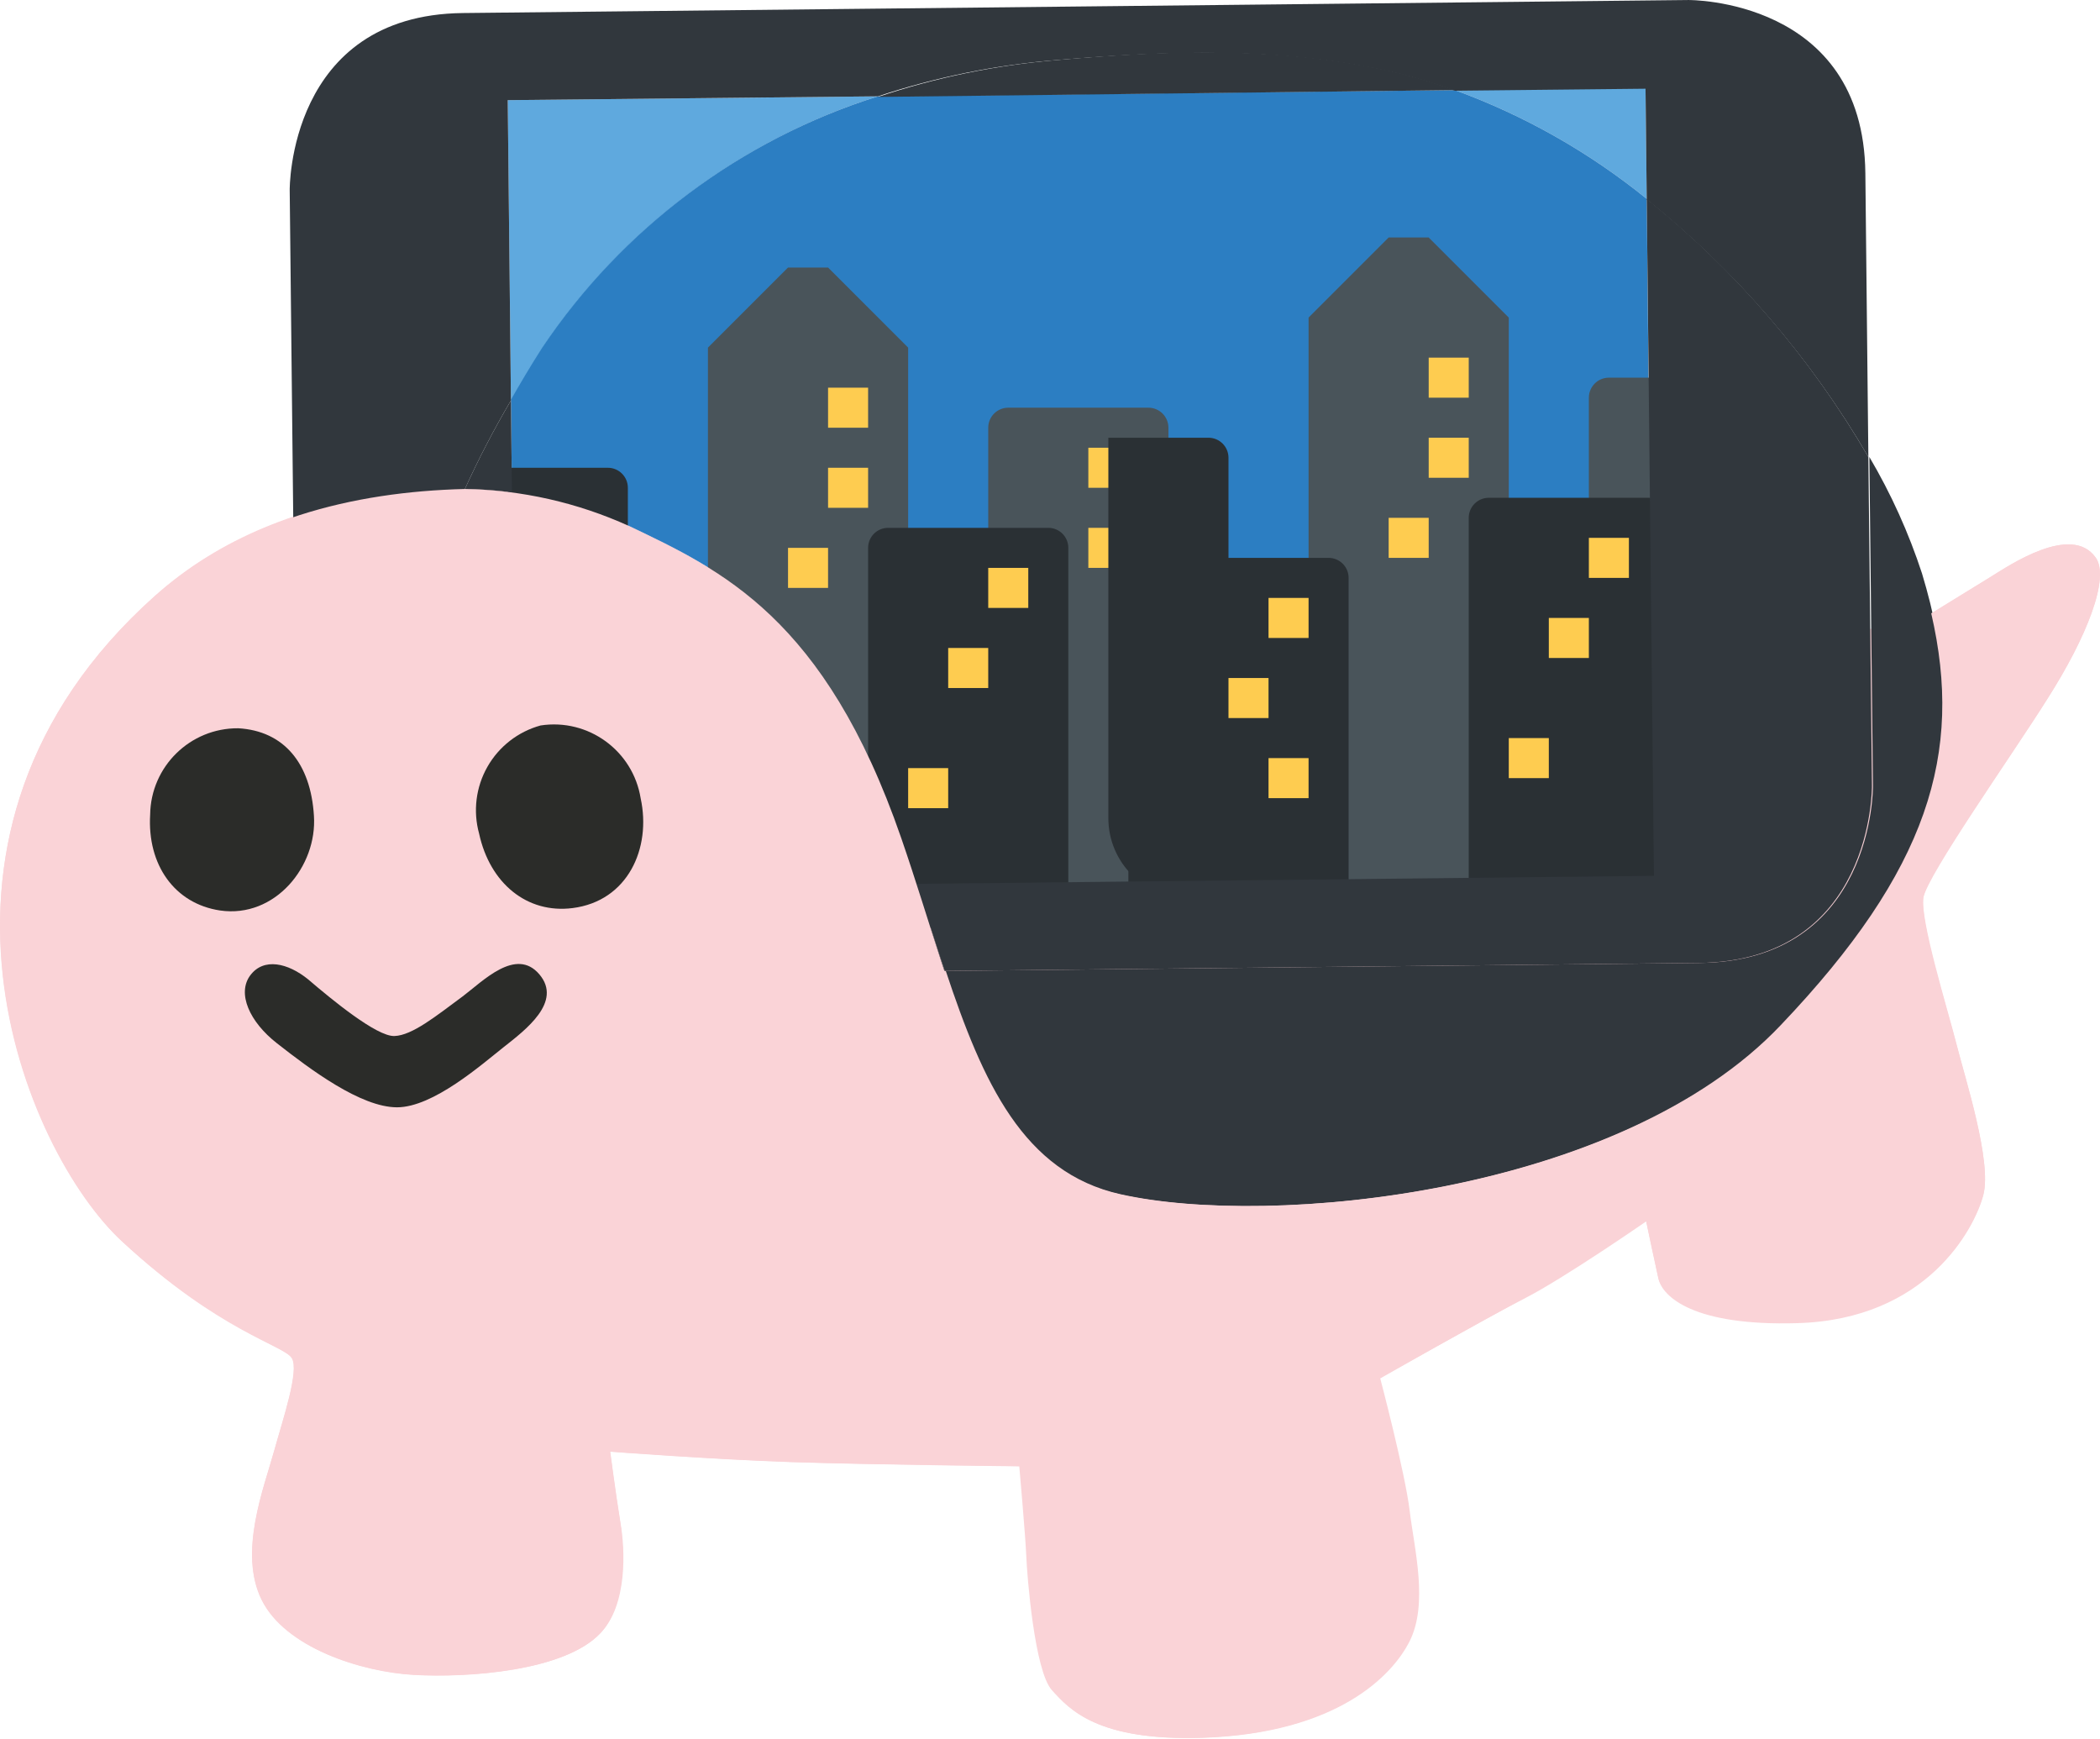
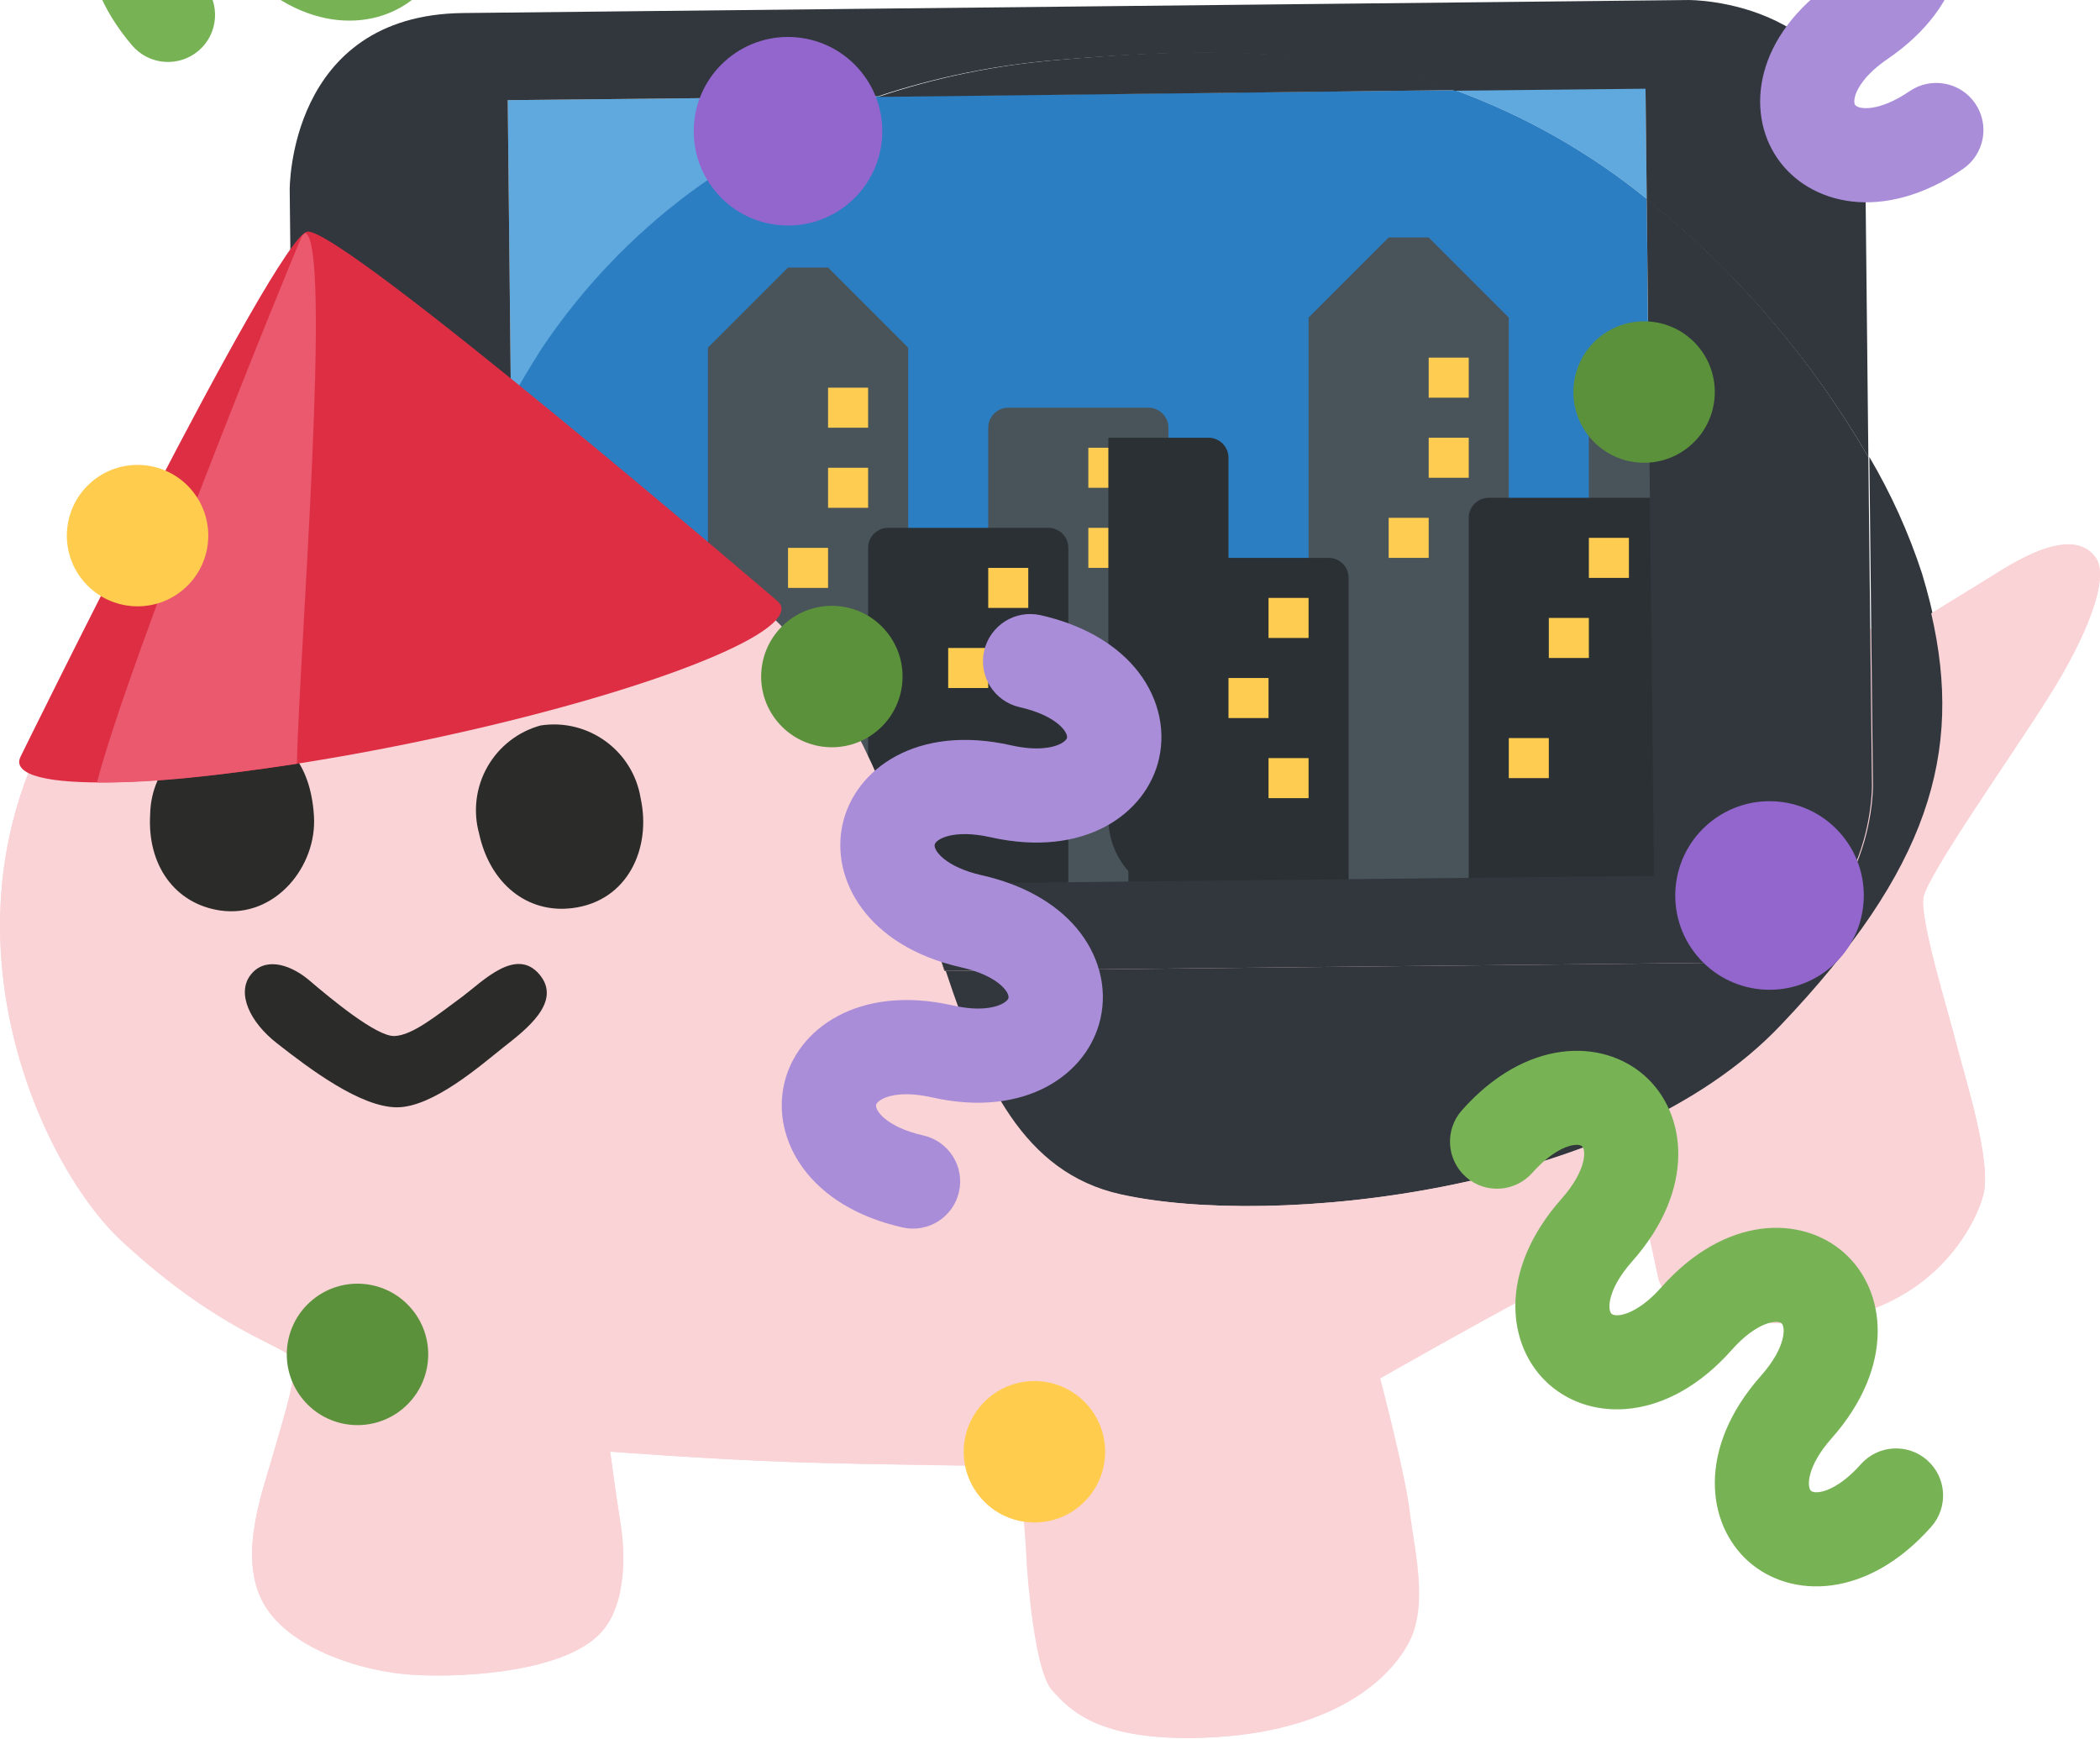
- <svg xmlns="http://www.w3.org/2000/svg" width="37mm" height="30.63mm" viewBox="0 0 104.89 86.83">
-   <defs>
-     <style>
+ <svg xmlns="http://www.w3.org/2000/svg" width="37mm" height="30.63mm" viewBox="0 0 104.89 86.83" version="1.1" id="svg49861">
+   <defs id="defs49807">
+     <style id="style49805">
      .cls-1 {
        fill: #fad3d7;
      }

      .cls-2 {
        fill: #31373d;
      }

      .cls-3 {
        fill: #5fa9de;
      }

      .cls-4 {
        fill: #2c7ec2;
      }

      .cls-5 {
        fill: #49545a;
      }

      .cls-6 {
        fill: #2a3034;
      }

      .cls-7 {
        fill: #fecc50;
      }

      .cls-8 {
        fill: #2b2c29;
      }
    </style>
  </defs>
  <g id="Layer_2" data-name="Layer 2">
    <g id="grid">
      <g id="mh_copy" data-name="mh copy">
        <g id="mills">
-           <g>
-             <path class="cls-1" d="M95.19,31.43l4.27-2.64c.86-.53,4-2.66,5.21-.95.73,1-.46,4-2.42,7.08-1.79,2.85-6,8.73-6.18,9.87s1.21,5.6,1.65,7.34S99.5,58,99.06,59.66s-2.8,6.2-9.3,6.38c-5.16.15-6.72-1.31-6.93-2.23-.15-.66-.61-2.85-.61-2.85s-4.14,2.8-6.1,3.87-7.22,4-7.22,4,1.22,4.7,1.47,6.61.95,4.63,0,6.51c-.85,1.7-3.59,4.6-10.32,4.83-5.25.17-6.64-1.41-7.51-2.37s-1.24-5.71-1.28-6.7-.35-4.49-.35-4.49-7.13-.07-11.43-.21c-3.9-.13-9-.52-9-.52s.27,2.06.51,3.55c.23,1.32.37,4.1-1,5.52-1.79,1.9-6.63,2.23-9.3,2.08s-6.43-1.37-7.61-3.74.11-5.6.62-7.45c.45-1.62,1.26-4,.89-4.62S10.94,66.51,6.1,62-5.5,41.6,7.72,29.77,46.63,29.19,48,30,95.19,31.43,95.19,31.43Z" />
-             <path class="cls-2" d="M96,28.64a29.54,29.54,0,0,0-2.63-5.82l.18,16.43s.09,8.75-8.65,8.84l-37.66.4c1.85,5.57,3.87,10.06,8.72,11.15,7.57,1.7,25,0,33.06-8.45S98.39,36.55,96,28.64Z" />
-             <polygon class="cls-3" points="93.32 22.82 93.17 8.65 93.32 22.82 93.32 22.82" />
-             <path class="cls-3" d="M82.19,4.4l-9.52.1a33.38,33.38,0,0,1,9.58,5.43Z" />
-             <path class="cls-3" d="M31.42,26.27a19.55,19.55,0,0,0-5.85-1.68l.21,19.76,20-.21c-.24-.77-.48-1.53-.75-2.3C41.2,30.82,36,28.46,31.42,26.27Z" />
-             <path class="cls-3" d="M43.85,4.81,25.36,5l.16,15c.45-.79,1-1.65,1.55-2.58A31.68,31.68,0,0,1,43.85,4.81Z" />
-             <path class="cls-4" d="M82.25,9.93A33.38,33.38,0,0,0,72.67,4.5l-28.82.31A31.68,31.68,0,0,0,27.07,17.38c-.59.93-1.1,1.79-1.55,2.58l.05,4.63a19.55,19.55,0,0,1,5.85,1.68C36,28.46,41.2,30.82,45,41.84c.27.77.51,1.53.75,2.3l36.83-.4Z" />
-             <g>
-               <path class="cls-5" d="M35.36,46.36v-29l4-4h2l4,4v29Zm23-25a1,1,0,0,0-1-1h-7a1,1,0,0,0-1,1v25h9Z" />
-               <path class="cls-6" d="M53.36,27.36a1,1,0,0,0-1-1h-8a1,1,0,0,0-1,1v19h10Zm-17,2h-5v-5a1,1,0,0,0-1-1h-5v19a4,4,0,0,0,4,4h8v-16A1,1,0,0,0,36.36,29.36Zm21,6a1,1,0,0,0-1,1v10h1a4,4,0,0,0,4-4v-7Z" />
-               <path class="cls-7" d="M33.36,39.36h2v2h-2Zm0-8h2v2h-2Zm-2,4h2v2h-2Zm10-16h2v2h-2Zm0,4h2v2h-2Zm-2,4h2v2h-2Zm10,1h2v2h-2Zm-2,4h2v2h-2Zm-2,6h2v2h-2Zm9-16h2v2h-2Zm0,4h2v2h-2Z" />
+           <g id="g49855">
+             <path class="cls-1" d="M95.19,31.43l4.27-2.64c.86-.53,4-2.66,5.21-.95.73,1-.46,4-2.42,7.08-1.79,2.85-6,8.73-6.18,9.87s1.21,5.6,1.65,7.34S99.5,58,99.06,59.66s-2.8,6.2-9.3,6.38c-5.16.15-6.72-1.31-6.93-2.23-.15-.66-.61-2.85-.61-2.85s-4.14,2.8-6.1,3.87-7.22,4-7.22,4,1.22,4.7,1.47,6.61.95,4.63,0,6.51c-.85,1.7-3.59,4.6-10.32,4.83-5.25.17-6.64-1.41-7.51-2.37s-1.24-5.71-1.28-6.7-.35-4.49-.35-4.49-7.13-.07-11.43-.21c-3.9-.13-9-.52-9-.52s.27,2.06.51,3.55c.23,1.32.37,4.1-1,5.52-1.79,1.9-6.63,2.23-9.3,2.08s-6.43-1.37-7.61-3.74.11-5.6.62-7.45c.45-1.62,1.26-4,.89-4.62S10.94,66.51,6.1,62-5.5,41.6,7.72,29.77,46.63,29.19,48,30,95.19,31.43,95.19,31.43Z" id="path49809" />
+             <path class="cls-2" d="M96,28.64a29.54,29.54,0,0,0-2.63-5.82l.18,16.43s.09,8.75-8.65,8.84l-37.66.4c1.85,5.57,3.87,10.06,8.72,11.15,7.57,1.7,25,0,33.06-8.45S98.39,36.55,96,28.64Z" id="path49811" />
+             <polygon class="cls-3" points="93.32 22.82 93.17 8.65 93.32 22.82 93.32 22.82" id="polygon49813" />
+             <path class="cls-3" d="M82.19,4.4l-9.52.1a33.38,33.38,0,0,1,9.58,5.43Z" id="path49815" />
+             <path class="cls-3" d="M31.42,26.27a19.55,19.55,0,0,0-5.85-1.68l.21,19.76,20-.21c-.24-.77-.48-1.53-.75-2.3C41.2,30.82,36,28.46,31.42,26.27Z" id="path49817" />
+             <path class="cls-3" d="M43.85,4.81,25.36,5l.16,15c.45-.79,1-1.65,1.55-2.58A31.68,31.68,0,0,1,43.85,4.81Z" id="path49819" />
+             <path class="cls-4" d="M82.25,9.93A33.38,33.38,0,0,0,72.67,4.5l-28.82.31A31.68,31.68,0,0,0,27.07,17.38c-.59.93-1.1,1.79-1.55,2.58l.05,4.63a19.55,19.55,0,0,1,5.85,1.68C36,28.46,41.2,30.82,45,41.84c.27.77.51,1.53.75,2.3l36.83-.4Z" id="path49821" />
+             <g id="g49829">
+               <path class="cls-5" d="M35.36,46.36v-29l4-4h2l4,4v29Zm23-25a1,1,0,0,0-1-1h-7a1,1,0,0,0-1,1v25h9Z" id="path49823" />
+               <path class="cls-6" d="M53.36,27.36a1,1,0,0,0-1-1h-8a1,1,0,0,0-1,1v19h10Zm-17,2h-5v-5a1,1,0,0,0-1-1h-5v19a4,4,0,0,0,4,4h8v-16A1,1,0,0,0,36.36,29.36Zm21,6a1,1,0,0,0-1,1v10h1a4,4,0,0,0,4-4v-7Z" id="path49825" />
+               <path class="cls-7" d="M33.36,39.36h2v2h-2Zm0-8h2v2h-2Zm-2,4h2v2h-2Zm10-16h2v2h-2Zm0,4h2v2h-2Zm-2,4h2v2h-2Zm10,1h2v2h-2Zm-2,4h2v2h-2Zm-2,6h2v2h-2Zm9-16h2v2h-2Zm0,4h2v2h-2Z" id="path49827" />
            </g>
-             <g>
-               <path class="cls-5" d="M65.36,44.86v-29l4-4h2l4,4v29Zm23-25a1,1,0,0,0-1-1h-7a1,1,0,0,0-1,1v25h9Z" />
-               <path class="cls-6" d="M83.36,25.86a1,1,0,0,0-1-1h-8a1,1,0,0,0-1,1v19h10Zm-17,2h-5v-5a1,1,0,0,0-1-1h-5v19a4,4,0,0,0,4,4h8v-16A1,1,0,0,0,66.36,27.86Zm21,6a1,1,0,0,0-1,1v10h1a4,4,0,0,0,4-4v-7Z" />
-               <path class="cls-7" d="M63.36,37.86h2v2h-2Zm0-8h2v2h-2Zm-2,4h2v2h-2Zm10-16h2v2h-2Zm0,4h2v2h-2Zm-2,4h2v2h-2Zm10,1h2v2h-2Zm-2,4h2v2h-2Zm-2,6h2v2h-2Zm9-16h2v2h-2Zm0,4h2v2h-2Z" />
+             <g id="g49837">
+               <path class="cls-5" d="M65.36,44.86v-29l4-4h2l4,4v29Zm23-25a1,1,0,0,0-1-1h-7a1,1,0,0,0-1,1v25h9Z" id="path49831" />
+               <path class="cls-6" d="M83.36,25.86a1,1,0,0,0-1-1h-8a1,1,0,0,0-1,1v19h10Zm-17,2h-5v-5a1,1,0,0,0-1-1h-5v19a4,4,0,0,0,4,4h8v-16A1,1,0,0,0,66.36,27.86Zm21,6a1,1,0,0,0-1,1v10h1a4,4,0,0,0,4-4v-7Z" id="path49833" />
+               <path class="cls-7" d="M63.36,37.86h2v2h-2Zm0-8h2v2h-2Zm-2,4h2v2h-2Zm10-16h2v2h-2Zm0,4h2v2h-2Zm-2,4h2v2h-2Zm10,1h2v2h-2Zm-2,4h2v2h-2Zm-2,6h2v2h-2Zm9-16h2v2h-2Zm0,4h2v2h-2Z" id="path49835" />
            </g>
-             <path class="cls-2" d="M45.78,44.14l-20,.21-.21-19.76a19,19,0,0,0-2.35-.17A47,47,0,0,1,25.52,20L25.36,5l18.49-.19A37.91,37.91,0,0,1,52.77,3c5.6-.47,11.35-.7,17.16.69.93.23,1.84.52,2.74.84l9.52-.1.06,5.53A46.49,46.49,0,0,1,93.32,22.82L93.17,8.65C93.08-.09,84.33,0,84.33,0L23.12.65c-8.74.1-8.65,8.84-8.65,8.84L14.8,40.1c.09,8.74,8.84,8.65,8.84,8.65l23.55-.26C46.73,47.1,46.27,45.63,45.78,44.14Z" />
-             <path class="cls-2" d="M69.93,3.66C64.12,2.27,58.37,2.5,52.77,3a37.91,37.91,0,0,0-8.92,1.84L72.67,4.5C71.77,4.18,70.86,3.89,69.93,3.66Z" />
-             <path class="cls-2" d="M23.22,24.42a19,19,0,0,1,2.35.17L25.52,20A47,47,0,0,0,23.22,24.42Z" />
-             <path class="cls-2" d="M82.25,9.93l.36,33.81-36.83.4c.49,1.49.95,3,1.41,4.35l37.66-.4c8.74-.09,8.65-8.84,8.65-8.84l-.18-16.43A46.49,46.49,0,0,0,82.25,9.93Z" />
-             <path class="cls-1" d="M102.25,34.92c2-3.12,3.15-6.08,2.42-7.08-1.23-1.71-4.35.42-5.21.95l-3,1.84c1.62,7-.15,12.83-7.51,20.56-8,8.45-25.49,10.15-33.06,8.45-6.69-1.5-8-9.47-10.88-17.8C41.2,30.82,36,28.46,31.42,26.27a20.65,20.65,0,0,0-8.2-1.85v0c-5.64.14-11.22,1.55-15.51,5.38C-5.5,41.6,1.24,57.55,6.1,62s8.12,5.19,8.48,5.84-.44,3-.89,4.62c-.51,1.85-1.8,5.08-.62,7.45s4.94,3.59,7.61,3.74,7.51-.18,9.3-2.08c1.34-1.42,1.2-4.2,1-5.52-.24-1.49-.51-3.55-.51-3.55s5.15.39,9.05.52c4.3.14,11.43.21,11.43.21s.31,3.5.35,4.49.4,5.73,1.28,6.7,2.26,2.54,7.51,2.37c6.73-.23,9.47-3.13,10.32-4.83.94-1.88.23-4.6,0-6.51s-1.47-6.61-1.47-6.61,5.26-3,7.22-4S82.22,61,82.22,61s.46,2.19.61,2.85c.21.92,1.77,2.38,6.93,2.23,6.5-.18,8.86-4.73,9.3-6.38s-.9-5.8-1.34-7.53-1.86-6.2-1.65-7.34S100.46,37.77,102.25,34.92Z" />
-             <path class="cls-8" d="M32,39.87c.54,2.49-.64,5.13-3.4,5.48-2.27.29-4.13-1.23-4.67-3.72A4.39,4.39,0,0,1,27,36.23,4.39,4.39,0,0,1,32,39.87Z" />
-             <path class="cls-8" d="M15.68,40.74c.17,2.52-1.94,5.13-4.69,4.73-2.27-.34-3.64-2.28-3.49-4.79a4.37,4.37,0,0,1,4.4-4.31C14.18,36.5,15.52,38.12,15.68,40.74Z" />
-             <path class="cls-8" d="M23.11,49.76c1-.75,2.66-2.48,3.83-1.1s-.7,2.78-1.79,3.64-3.51,3-5.32,3-4.33-1.89-6-3.2c-1.37-1.07-2-2.49-1.33-3.39s1.88-.62,2.89.2c1.17,1,3.42,2.86,4.31,2.83S21.77,50.75,23.11,49.76Z" />
+             <path class="cls-2" d="M45.78,44.14l-20,.21-.21-19.76a19,19,0,0,0-2.35-.17A47,47,0,0,1,25.52,20L25.36,5l18.49-.19A37.91,37.91,0,0,1,52.77,3c5.6-.47,11.35-.7,17.16.69.93.23,1.84.52,2.74.84l9.52-.1.06,5.53A46.49,46.49,0,0,1,93.32,22.82L93.17,8.65C93.08-.09,84.33,0,84.33,0L23.12.65c-8.74.1-8.65,8.84-8.65,8.84L14.8,40.1c.09,8.74,8.84,8.65,8.84,8.65l23.55-.26C46.73,47.1,46.27,45.63,45.78,44.14Z" id="path49839" />
+             <path class="cls-2" d="M69.93,3.66C64.12,2.27,58.37,2.5,52.77,3a37.91,37.91,0,0,0-8.92,1.84L72.67,4.5C71.77,4.18,70.86,3.89,69.93,3.66Z" id="path49841" />
+             <path class="cls-2" d="M23.22,24.42a19,19,0,0,1,2.35.17L25.52,20A47,47,0,0,0,23.22,24.42Z" id="path49843" />
+             <path class="cls-2" d="M82.25,9.93l.36,33.81-36.83.4c.49,1.49.95,3,1.41,4.35l37.66-.4c8.74-.09,8.65-8.84,8.65-8.84l-.18-16.43A46.49,46.49,0,0,0,82.25,9.93Z" id="path49845" />
+             <path class="cls-1" d="M102.25,34.92c2-3.12,3.15-6.08,2.42-7.08-1.23-1.71-4.35.42-5.21.95l-3,1.84c1.62,7-.15,12.83-7.51,20.56-8,8.45-25.49,10.15-33.06,8.45-6.69-1.5-8-9.47-10.88-17.8C41.2,30.82,36,28.46,31.42,26.27a20.65,20.65,0,0,0-8.2-1.85v0c-5.64.14-11.22,1.55-15.51,5.38C-5.5,41.6,1.24,57.55,6.1,62s8.12,5.19,8.48,5.84-.44,3-.89,4.62c-.51,1.85-1.8,5.08-.62,7.45s4.94,3.59,7.61,3.74,7.51-.18,9.3-2.08c1.34-1.42,1.2-4.2,1-5.52-.24-1.49-.51-3.55-.51-3.55s5.15.39,9.05.52c4.3.14,11.43.21,11.43.21s.31,3.5.35,4.49.4,5.73,1.28,6.7,2.26,2.54,7.51,2.37c6.73-.23,9.47-3.13,10.32-4.83.94-1.88.23-4.6,0-6.51s-1.47-6.61-1.47-6.61,5.26-3,7.22-4S82.22,61,82.22,61s.46,2.19.61,2.85c.21.92,1.77,2.38,6.93,2.23,6.5-.18,8.86-4.73,9.3-6.38s-.9-5.8-1.34-7.53-1.86-6.2-1.65-7.34S100.46,37.77,102.25,34.92Z" id="path49847" />
+             <path class="cls-8" d="M32,39.87c.54,2.49-.64,5.13-3.4,5.48-2.27.29-4.13-1.23-4.67-3.72A4.39,4.39,0,0,1,27,36.23,4.39,4.39,0,0,1,32,39.87Z" id="path49849" />
+             <path class="cls-8" d="M15.68,40.74c.17,2.52-1.94,5.13-4.69,4.73-2.27-.34-3.64-2.28-3.49-4.79a4.37,4.37,0,0,1,4.4-4.31C14.18,36.5,15.52,38.12,15.68,40.74Z" id="path49851" />
+             <path class="cls-8" d="M23.11,49.76c1-.75,2.66-2.48,3.83-1.1s-.7,2.78-1.79,3.64-3.51,3-5.32,3-4.33-1.89-6-3.2c-1.37-1.07-2-2.49-1.33-3.39s1.88-.62,2.89.2c1.17,1,3.42,2.86,4.31,2.83S21.77,50.75,23.11,49.76Z" id="path49853" />
          </g>
        </g>
      </g>
    </g>
  </g>
+   <g id="g8739" transform="matrix(1.210969,-0.4006618,0.4006618,1.210969,-38.99274,-2.419568)">
+     <path fill="#dd2e44" d="m 50.008,43.573 c 0.011,-0.09 -0.023,-0.185 -0.081,-0.281 0,0 -11.66,-19.349 -12.932,-19.5 -1.272,-0.149 -17.096,15.976 -17.096,15.976 -0.079,0.08 -0.134,0.163 -0.144,0.255 -0.149,1.263 6.504,3.08 14.857,4.061 8.355,0.981 15.247,0.753 15.396,-0.51 z" id="path5268" style="stroke-width:1.394" />
+     <path fill="#ea596e" d="m 36.91,23.816 c -0.045,0.012 -0.1,0.037 -0.163,0.075 -1.276,1.439 -11.566,13.519 -14.339,17.79 2.169,0.745 4.658,1.247 7.662,1.764 1.415,-3.989 7.721,-18.905 6.84,-19.629 z" id="path5270" style="stroke-width:1.394" />
+   </g>
+   <g id="g9662" transform="matrix(0.7721891,-0.6353137,0.6353137,0.7721891,-18.75771,41.15702)">
+     <path fill="#77b255" d="m 75.628,-14.482 c 0.092,4.826 -2.722,7.402 -5.547,7.451 -2.822,0.05 -5.731,-2.421 -5.819,-7.244 -0.033,-1.883 -0.733,-2.628 -1.018,-2.628 -0.291,0.006 -0.964,0.782 -0.93,2.66 0.09,4.823 -2.726,7.399 -5.551,7.448 -2.825,0.053 -5.729,-2.42 -5.816,-7.246 -0.036,-1.881 -0.738,-2.63 -1.024,-2.622 -0.284,0.006 -0.961,0.778 -0.928,2.658 0.023,1.296 -1.009,2.374 -2.307,2.397 -1.302,0.019 -2.373,-1.013 -2.397,-2.315 -0.088,-4.821 2.722,-7.4 5.552,-7.452 2.822,-0.05 5.726,2.422 5.817,7.249 0.033,1.883 0.733,2.628 1.02,2.621 0.286,-0.003 0.962,-0.775 0.929,-2.653 -0.089,-4.828 2.722,-7.402 5.552,-7.452 2.82,-0.052 5.724,2.419 5.815,7.248 0.032,1.878 0.739,2.625 1.02,2.621 0.289,-0.007 0.963,-0.777 0.932,-2.657 -0.027,-1.302 1.008,-2.372 2.307,-2.397 1.298,-0.023 2.373,1.013 2.393,2.313 z" id="path9165" style="stroke-width:2.355" />
+     <circle fill="#5c913b" cx="91.614" cy="47.43" r="3.532" id="circle9167" style="stroke-width:2.355" />
+     <circle fill="#9266cc" cx="66.868" cy="10.203" r="4.709" id="circle9169" style="stroke-width:2.355" />
+     <circle fill="#9266cc" cx="80.477" cy="70.828" r="4.709" id="circle9171" style="stroke-width:2.355" />
+     <circle fill="#5c913b" cx="11.449" cy="43.716" r="3.532" id="circle9173" style="stroke-width:2.355" />
+     <circle fill="#5c913b" cx="51.256" cy="32.626" r="3.532" id="circle9175" style="stroke-width:2.355" />
+     <circle fill="#ffcc4d" cx="93.916" cy="14.276" r="4.709" id="circle9177" style="stroke-width:2.355" />
+     <circle fill="#ffcc4d" cx="34.47" cy="68.954" r="3.532" id="circle9179" style="stroke-width:2.355" />
+     <circle fill="#ffcc4d" cx="28.947" cy="5.157" r="3.532" id="circle9181" style="stroke-width:2.355" />
+     <path fill="#77b255" d="m 66.679,100.308 c -4.767,0.758 -7.707,-1.673 -8.146,-4.463 -0.439,-2.788 1.606,-6.011 6.37,-6.764 1.86,-0.293 2.502,-1.089 2.462,-1.372 -0.047,-0.288 -0.908,-0.847 -2.763,-0.554 -4.765,0.756 -7.704,-1.677 -8.143,-4.468 -0.444,-2.791 1.605,-6.008 6.372,-6.762 1.858,-0.295 2.502,-1.094 2.455,-1.377 -0.045,-0.28 -0.903,-0.844 -2.761,-0.551 -1.28,0.202 -2.491,-0.671 -2.693,-1.954 -0.199,-1.287 0.676,-2.49 1.961,-2.694 4.762,-0.754 7.705,1.673 8.148,4.468 0.439,2.788 -1.607,6.006 -6.375,6.764 -1.86,0.293 -2.502,1.089 -2.455,1.372 0.043,0.282 0.901,0.846 2.756,0.553 4.769,-0.755 7.707,1.673 8.148,4.468 0.442,2.786 -1.605,6.004 -6.374,6.761 -1.855,0.291 -2.498,1.095 -2.455,1.372 0.047,0.285 0.903,0.846 2.761,0.556 1.286,-0.206 2.489,0.671 2.693,1.954 0.202,1.283 -0.676,2.49 -1.96,2.69 z" id="path9584" style="stroke-width:2.355" />
+     <path fill="#aa8dd8" d="m 112.063,18.259 c 0.462,-0.385 1.07,-0.594 1.719,-0.538 2.045,0.184 3.779,0.863 5.003,1.964 1.296,1.165 1.951,2.75 1.809,4.352 -0.252,2.809 -3.018,5.437 -7.827,5.008 -1.871,-0.166 -2.691,0.45 -2.714,0.735 -0.028,0.285 0.671,1.038 2.542,1.206 2.045,0.184 3.779,0.863 5.003,1.964 1.296,1.165 1.956,2.75 1.809,4.352 -0.252,2.812 -3.018,5.437 -7.823,5.01 -1.363,-0.121 -2.076,0.173 -2.377,0.359 -0.24,0.153 -0.334,0.298 -0.342,0.378 -0.023,0.283 0.667,1.036 2.542,1.204 1.295,0.117 2.253,1.261 2.136,2.556 -0.115,1.295 -1.256,2.251 -2.556,2.136 -4.805,-0.427 -7.066,-3.501 -6.814,-6.315 0.252,-2.812 3.018,-5.437 7.827,-5.008 1.363,0.123 2.072,-0.172 2.372,-0.359 0.242,-0.151 0.336,-0.296 0.342,-0.376 0.028,-0.285 -0.667,-1.038 -2.542,-1.206 -4.805,-0.429 -7.066,-3.501 -6.814,-6.315 0.252,-2.812 3.018,-5.439 7.823,-5.005 1.363,0.121 2.076,-0.175 2.377,-0.362 0.24,-0.15 0.334,-0.296 0.342,-0.376 0.023,-0.285 -0.671,-1.038 -2.542,-1.206 -1.295,-0.115 -2.253,-1.261 -2.136,-2.556 0.063,-0.651 0.38,-1.213 0.842,-1.6 z" id="path9586" style="stroke-width:2.355" />
+     <path fill="#aa8dd8" d="m 59.688,35.991 c 0.597,0.075 1.164,0.378 1.565,0.891 1.26,1.622 1.945,3.353 1.974,4.999 0.03,1.742 -0.682,3.302 -1.951,4.29 -2.227,1.731 -6.035,1.498 -9,-2.314 -1.154,-1.482 -2.163,-1.662 -2.388,-1.484 -0.228,0.174 -0.302,1.199 0.851,2.682 1.26,1.622 1.945,3.353 1.974,4.999 0.03,1.742 -0.679,3.306 -1.951,4.29 -2.229,1.732 -6.035,1.498 -8.998,-2.309 -0.841,-1.08 -1.542,-1.402 -1.883,-1.494 -0.275,-0.071 -0.446,-0.041 -0.51,0.008 -0.223,0.176 -0.303,1.194 0.852,2.68 0.797,1.028 0.614,2.508 -0.414,3.305 -1.026,0.799 -2.503,0.615 -3.305,-0.414 -2.963,-3.807 -2.255,-7.557 -0.024,-9.291 2.229,-1.732 6.035,-1.498 9,2.314 0.839,1.082 1.538,1.398 1.88,1.491 0.275,0.075 0.446,0.044 0.508,-0.006 0.228,-0.174 0.305,-1.195 -0.851,-2.682 -2.961,-3.808 -2.255,-7.557 -0.024,-9.291 2.229,-1.732 6.037,-1.5 8.995,2.312 0.841,1.08 1.543,1.4 1.885,1.492 0.274,0.073 0.444,0.042 0.508,-0.006 0.224,-0.178 0.302,-1.199 -0.85,-2.682 -0.799,-1.026 -0.614,-2.508 0.414,-3.305 0.52,-0.398 1.147,-0.548 1.745,-0.475 z" id="path12881" style="stroke-width:2.355" />
+   </g>
</svg>
